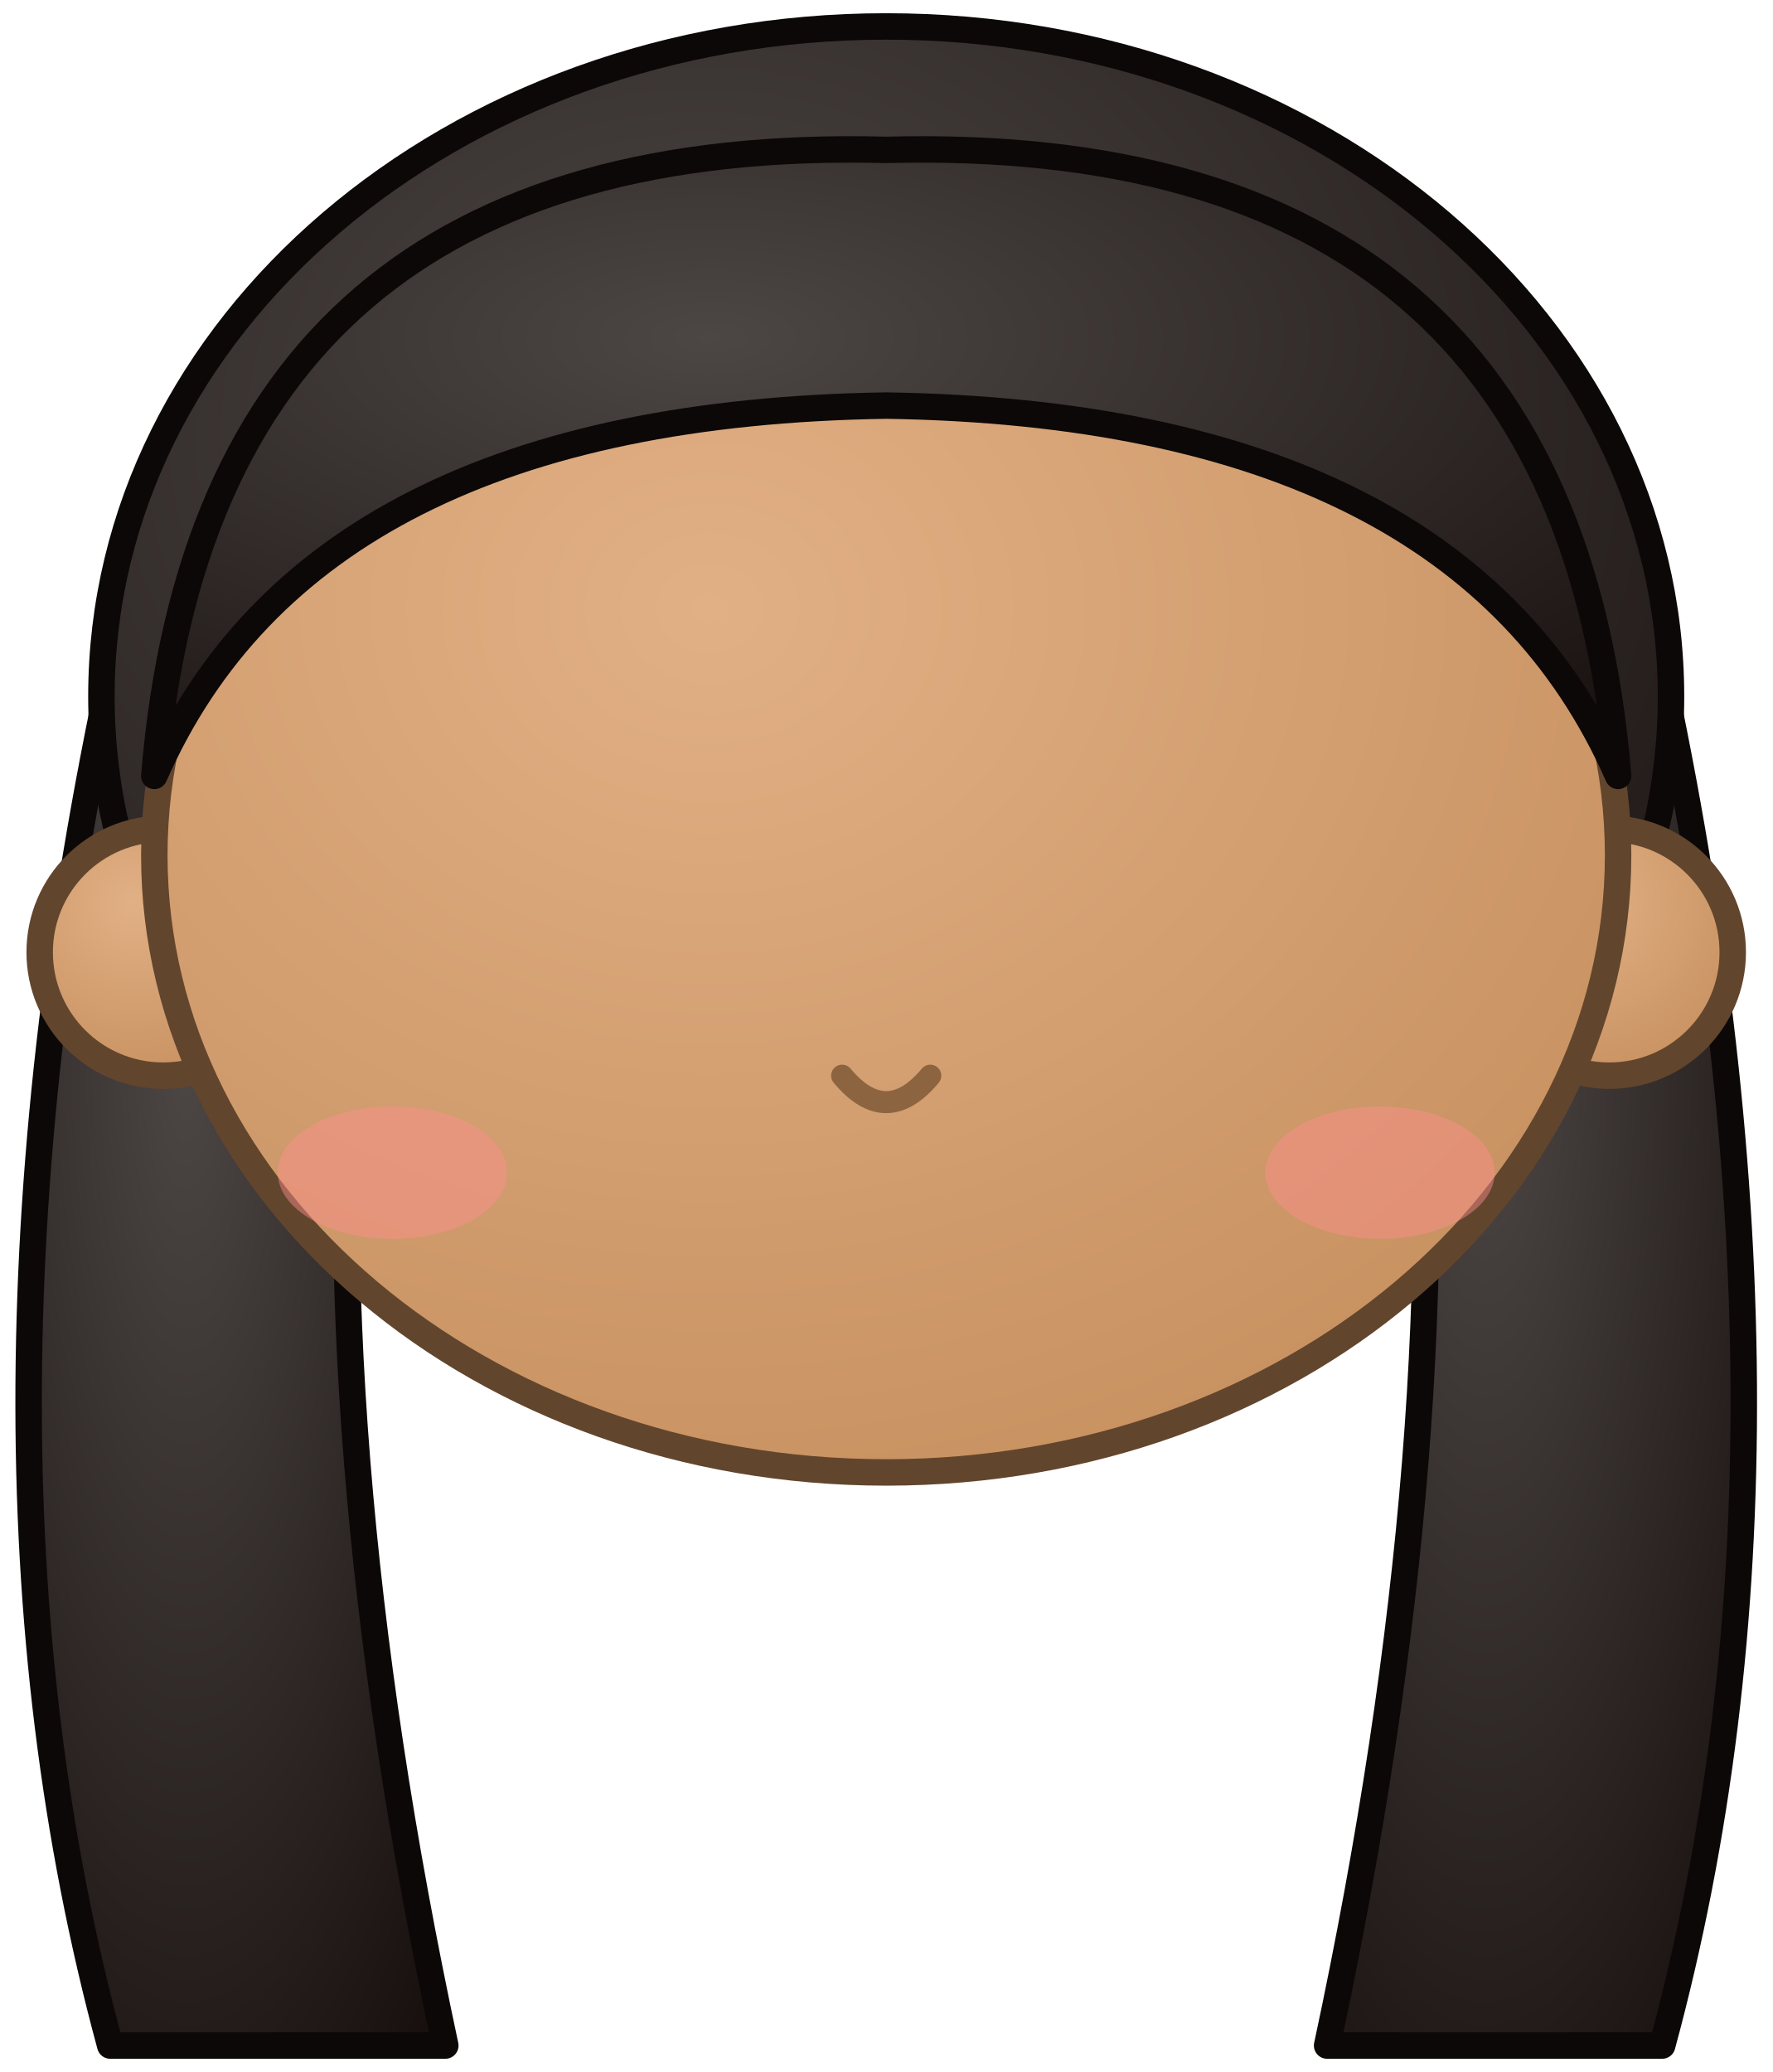
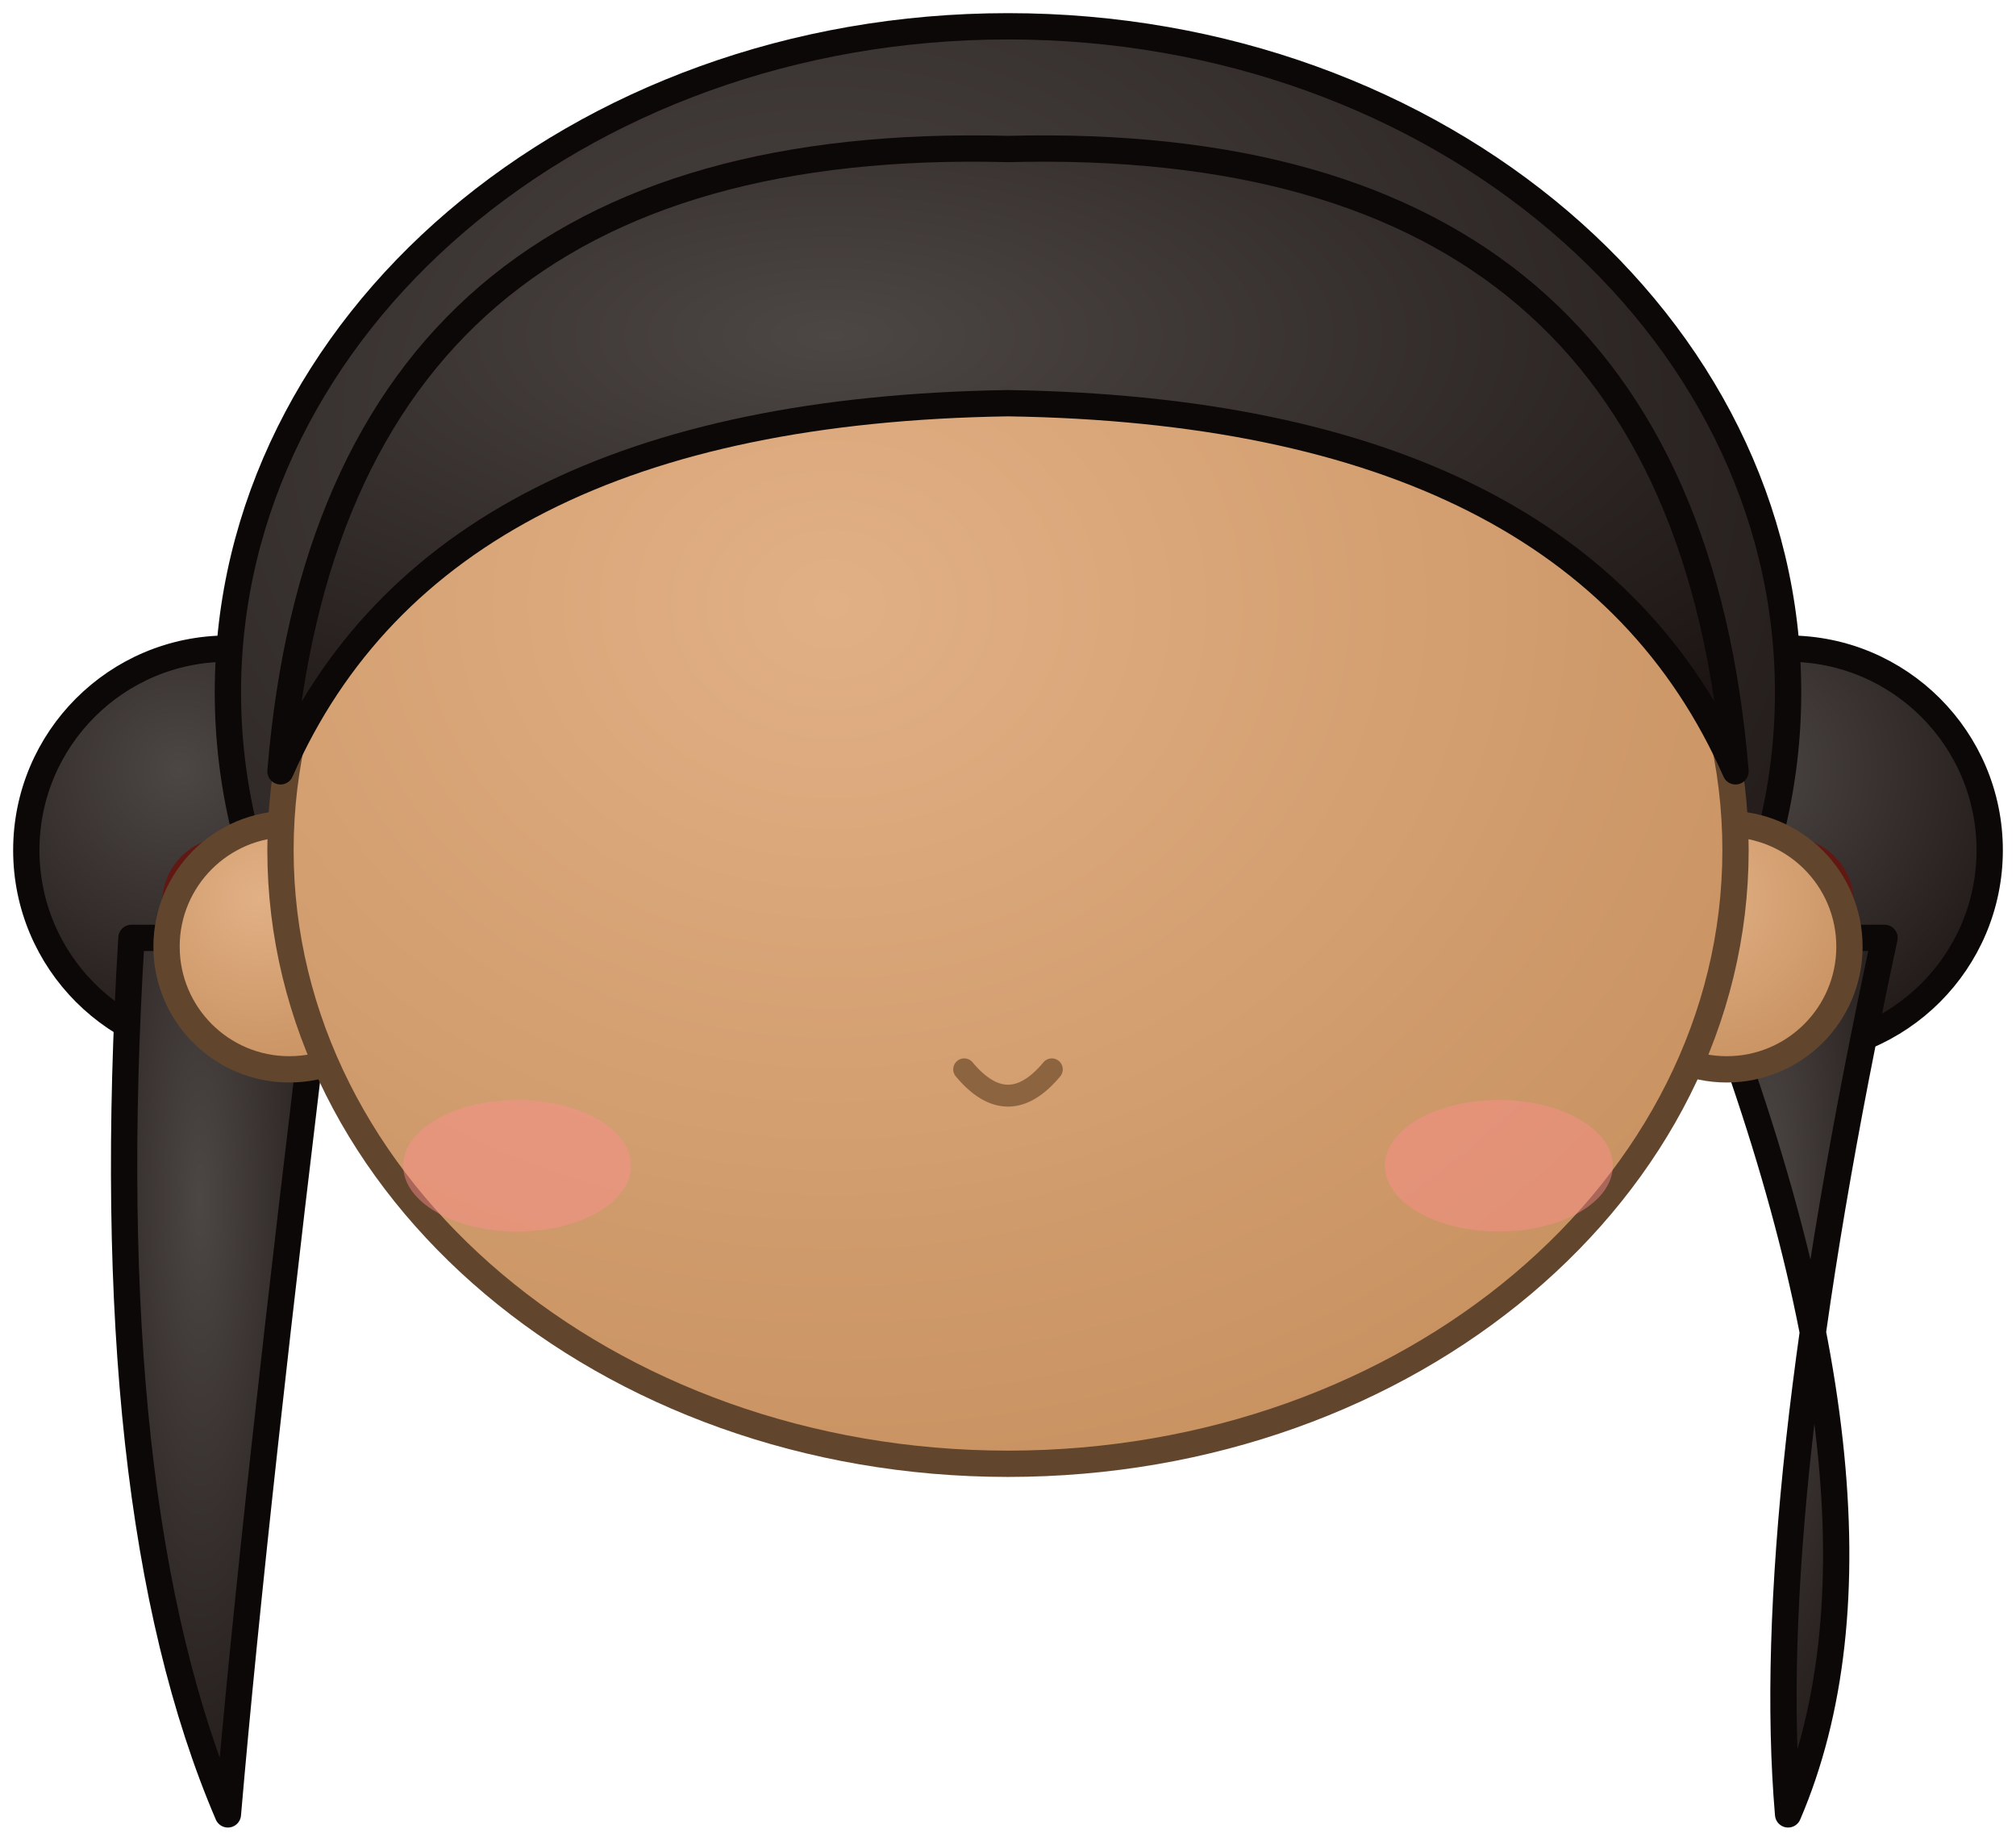
- <svg xmlns="http://www.w3.org/2000/svg" width="402" height="470" viewBox="99 56 402 470">
+ <svg xmlns="http://www.w3.org/2000/svg" width="460" height="420" viewBox="70 56 460 420">
  <defs>
    <radialGradient id="g101" cx="0.38" cy="0.3" r="0.9">
      <stop offset="0" stop-color="#4c4645" />
      <stop offset="1" stop-color="#17100e" />
    </radialGradient>
    <radialGradient id="g102" cx="0.38" cy="0.3" r="0.9">
-       <stop offset="0" stop-color="#4c4645" />
-       <stop offset="1" stop-color="#17100e" />
-     </radialGradient>
-     <radialGradient id="g103" cx="0.38" cy="0.3" r="0.9">
      <stop offset="0" stop-color="#4c4645" />
      <stop offset="1" stop-color="#17100e" />
    </radialGradient>
    <radialGradient id="g1" cx="0.38" cy="0.3" r="0.9">
      <stop offset="0" stop-color="#e1b085" />
      <stop offset="1" stop-color="#c38b59" />
    </radialGradient>
    <radialGradient id="g2" cx="0.38" cy="0.3" r="0.9">
      <stop offset="0" stop-color="#e1b085" />
      <stop offset="1" stop-color="#c38b59" />
    </radialGradient>
    <radialGradient id="g3" cx="0.38" cy="0.3" r="0.9">
      <stop offset="0" stop-color="#e1b085" />
      <stop offset="1" stop-color="#c38b59" />
    </radialGradient>
    <radialGradient id="g301" cx="0.38" cy="0.3" r="0.9">
      <stop offset="0" stop-color="#4c4645" />
      <stop offset="1" stop-color="#17100e" />
    </radialGradient>
  </defs>
-   <path d="M 126 200 Q 86 380 124 520 L 200 520 Q 170 380 180 270 Z" fill="url(#g101)" stroke="#0c0807" stroke-width="6" stroke-linejoin="round" stroke-linecap="round" />
-   <path d="M 474 200 Q 514 380 476 520 L 400 520 Q 430 380 420 270 Z" fill="url(#g102)" stroke="#0c0807" stroke-width="6" stroke-linejoin="round" stroke-linecap="round" />
-   <ellipse cx="300" cy="214" rx="178" ry="152" fill="url(#g103)" stroke="#0c0807" stroke-width="6" stroke-linejoin="round" stroke-linecap="round" />
+   <ellipse cx="122" cy="250" rx="46" ry="46" fill="url(#g101)" stroke="#0c0807" stroke-width="6" stroke-linejoin="round" stroke-linecap="round" />
+   <path d="M 100 270 Q 92 400 122 470 Q 128 400 144 270 Z" fill="url(#g101)" stroke="#0c0807" stroke-width="6" stroke-linejoin="round" stroke-linecap="round" />
+   <ellipse cx="122" cy="262" rx="12" ry="12" fill="#d8362a" stroke="#611813" stroke-width="6" stroke-linejoin="round" stroke-linecap="round" />
+   <ellipse cx="478" cy="250" rx="46" ry="46" fill="url(#g101)" stroke="#0c0807" stroke-width="6" stroke-linejoin="round" stroke-linecap="round" />
+   <path d="M 456 270 Q 508 400 478 470 Q 472 400 500 270 Z" fill="url(#g101)" stroke="#0c0807" stroke-width="6" stroke-linejoin="round" stroke-linecap="round" />
+   <ellipse cx="478" cy="262" rx="12" ry="12" fill="#d8362a" stroke="#611813" stroke-width="6" stroke-linejoin="round" stroke-linecap="round" />
+   <ellipse cx="300" cy="214" rx="178" ry="152" fill="url(#g102)" stroke="#0c0807" stroke-width="6" stroke-linejoin="round" stroke-linecap="round" />
  <ellipse cx="136" cy="272" rx="28" ry="28" fill="url(#g1)" stroke="#62452d" stroke-width="6" stroke-linejoin="round" stroke-linecap="round" />
  <ellipse cx="464" cy="272" rx="28" ry="28" fill="url(#g2)" stroke="#62452d" stroke-width="6" stroke-linejoin="round" stroke-linecap="round" />
  <ellipse cx="300" cy="250" rx="166" ry="140" fill="url(#g3)" stroke="#62452d" stroke-width="6" stroke-linejoin="round" stroke-linecap="round" />
  <path d="M 290 300 Q 300 312 310 300" fill="none" stroke="#8d6440" stroke-width="5" stroke-linejoin="round" stroke-linecap="round" />
  <ellipse cx="188" cy="322" rx="26" ry="15" fill="#ff8f8f" opacity="0.45" />
  <ellipse cx="412" cy="322" rx="26" ry="15" fill="#ff8f8f" opacity="0.45" />
  <path d="M 134 232 Q 146 86 300 90 Q 454 86 466 232 Q 430 150 300 148 Q 170 150 134 232 Z" fill="url(#g301)" stroke="#0c0807" stroke-width="6" stroke-linejoin="round" stroke-linecap="round" />
</svg>
